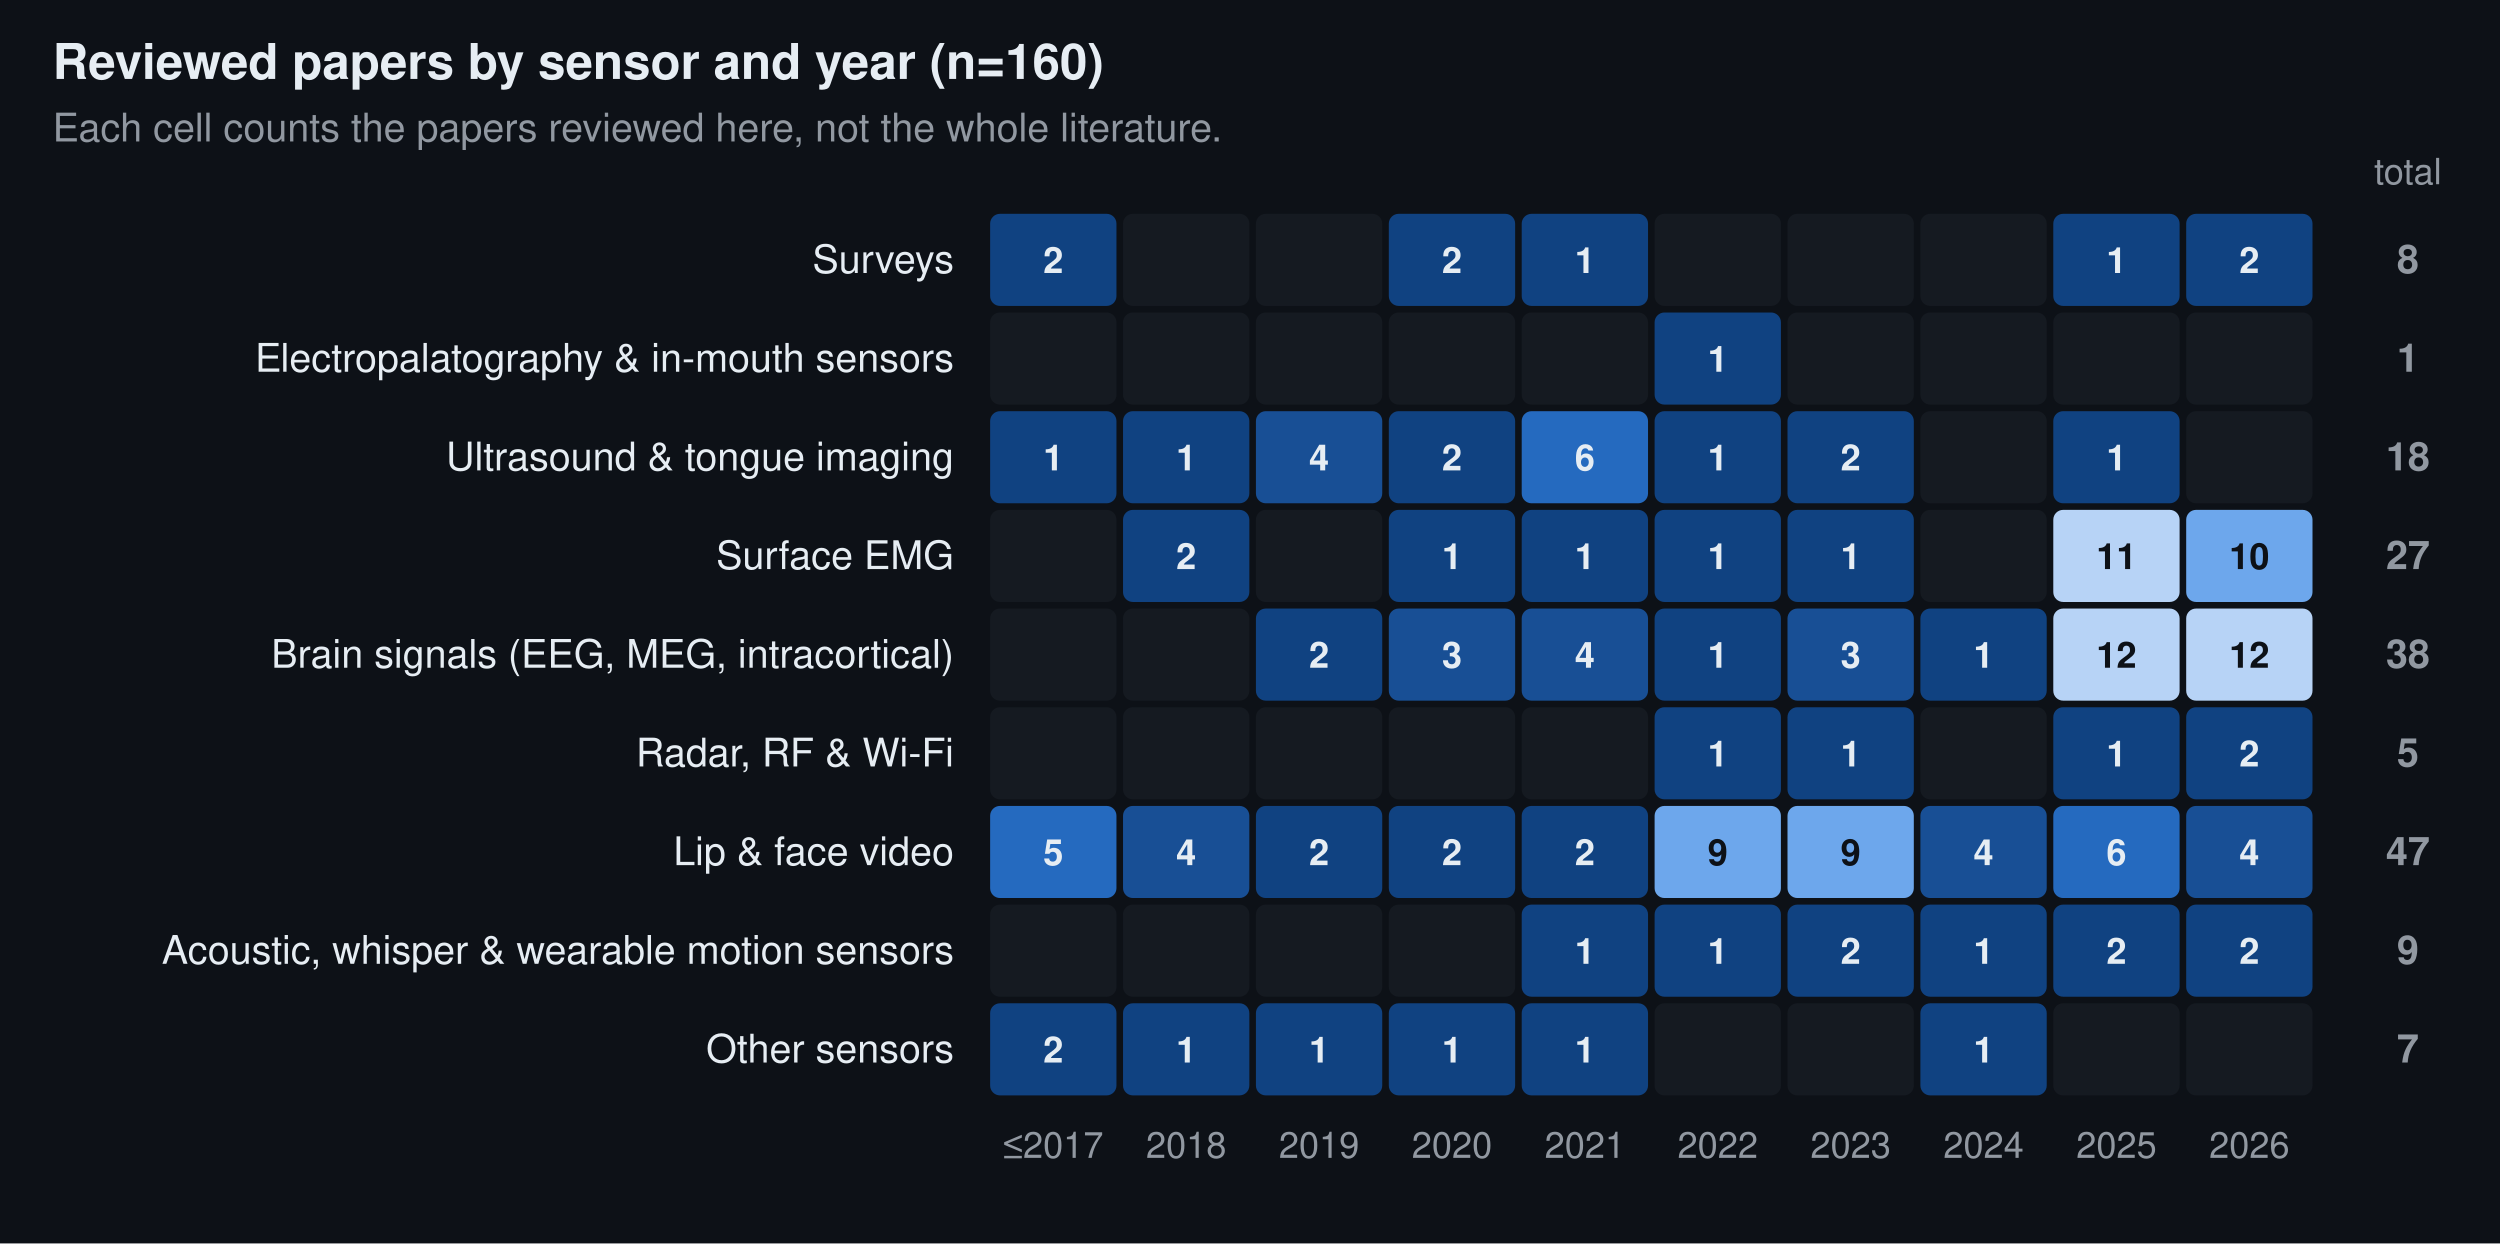
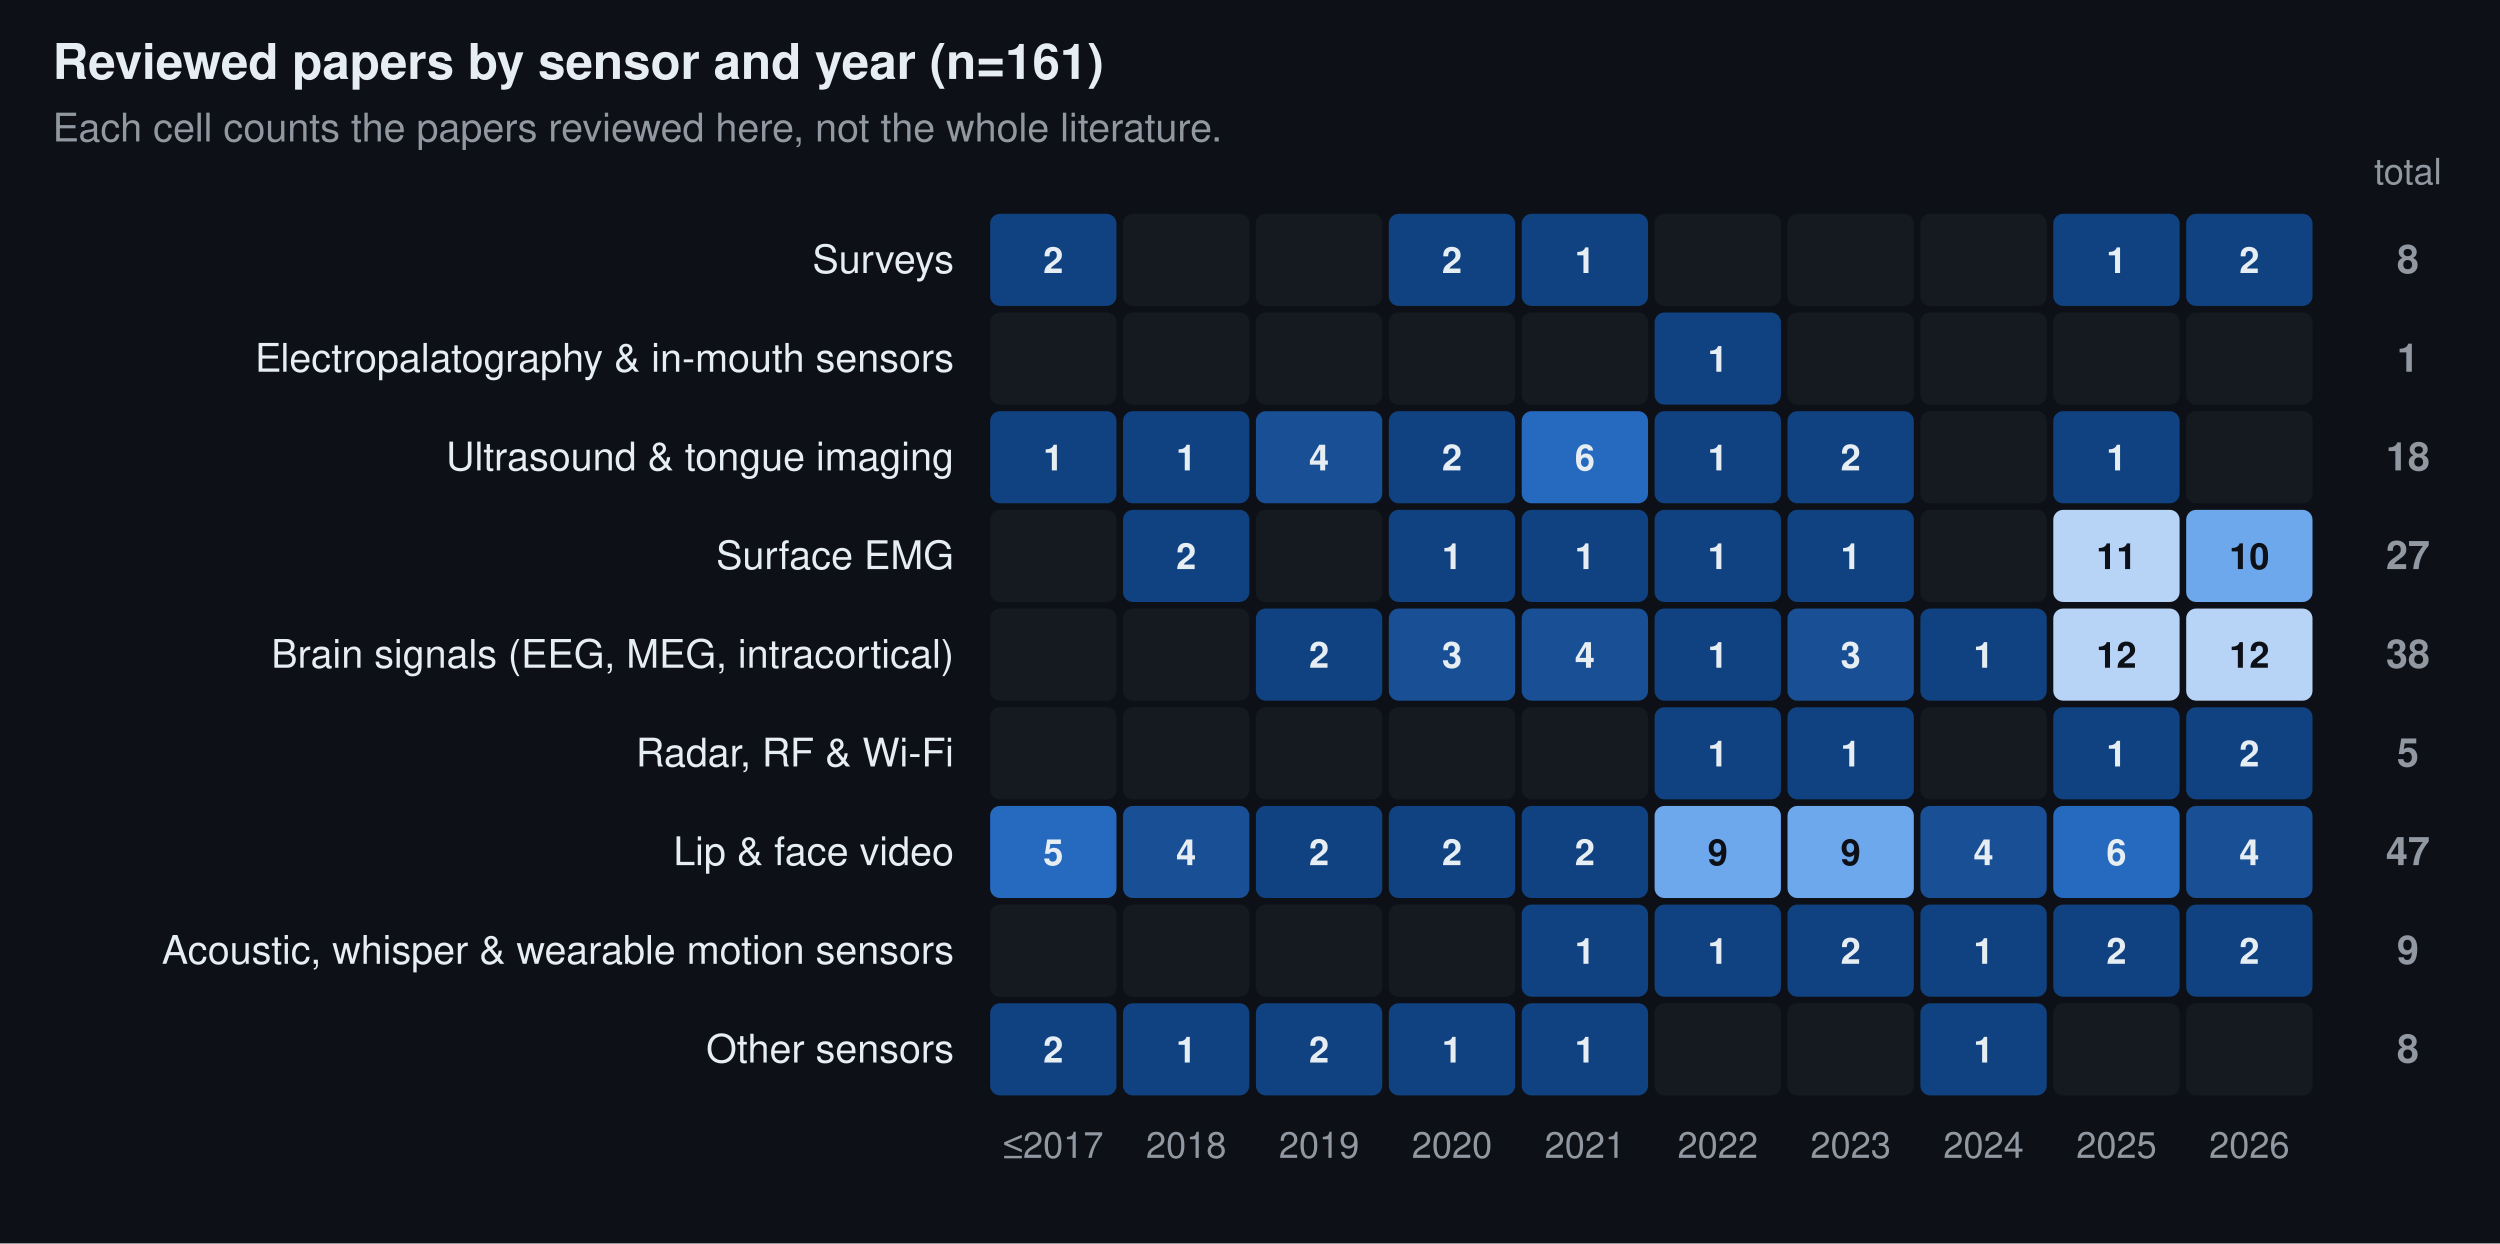
- <svg xmlns="http://www.w3.org/2000/svg" width="760" height="378" viewBox="0 0 760 378" font-family="-apple-system, BlinkMacSystemFont, 'Segoe UI', Helvetica, Arial, sans-serif" role="img" aria-label="Reviewed papers by sensor and year (n=160)">
+ <svg xmlns="http://www.w3.org/2000/svg" width="760" height="378" viewBox="0 0 760 378" font-family="-apple-system, BlinkMacSystemFont, 'Segoe UI', Helvetica, Arial, sans-serif" role="img" aria-label="Reviewed papers by sensor and year (n=161)">
  <rect width="760" height="378" fill="#0d1117" />
-   <text x="16.0" y="24.0" font-size="15" fill="#e6edf3" text-anchor="start" font-weight="600">Reviewed papers by sensor and year (n=160)</text>
+   <text x="16.0" y="24.0" font-size="15" fill="#e6edf3" text-anchor="start" font-weight="600">Reviewed papers by sensor and year (n=161)</text>
  <text x="16.0" y="43.0" font-size="12" fill="#9198a1" text-anchor="start">Each cell counts the papers reviewed here, not the whole literature.</text>
  <text x="320.2" y="352.0" font-size="11" fill="#9198a1" text-anchor="middle">≤2017</text>
  <text x="360.6" y="352.0" font-size="11" fill="#9198a1" text-anchor="middle">2018</text>
  <text x="401.0" y="352.0" font-size="11" fill="#9198a1" text-anchor="middle">2019</text>
  <text x="441.4" y="352.0" font-size="11" fill="#9198a1" text-anchor="middle">2020</text>
  <text x="481.8" y="352.0" font-size="11" fill="#9198a1" text-anchor="middle">2021</text>
  <text x="522.2" y="352.0" font-size="11" fill="#9198a1" text-anchor="middle">2022</text>
  <text x="562.6" y="352.0" font-size="11" fill="#9198a1" text-anchor="middle">2023</text>
  <text x="603.0" y="352.0" font-size="11" fill="#9198a1" text-anchor="middle">2024</text>
  <text x="643.4" y="352.0" font-size="11" fill="#9198a1" text-anchor="middle">2025</text>
  <text x="683.8" y="352.0" font-size="11" fill="#9198a1" text-anchor="middle">2026</text>
  <text x="732.0" y="56.0" font-size="11" fill="#9198a1" text-anchor="middle">total</text>
  <text x="290.0" y="83.0" font-size="12" fill="#e6edf3" text-anchor="end">Surveys</text>
  <rect x="301.0" y="65.0" width="38.4" height="28.0" rx="3" fill="#104281" />
  <text x="320.2" y="83.0" font-size="11" fill="#e6edf3" text-anchor="middle" font-weight="600">2</text>
  <rect x="341.4" y="65.0" width="38.4" height="28.0" rx="3" fill="#151a21" />
  <rect x="381.8" y="65.0" width="38.4" height="28.0" rx="3" fill="#151a21" />
  <rect x="422.2" y="65.0" width="38.4" height="28.0" rx="3" fill="#104281" />
  <text x="441.4" y="83.0" font-size="11" fill="#e6edf3" text-anchor="middle" font-weight="600">2</text>
  <rect x="462.6" y="65.0" width="38.4" height="28.0" rx="3" fill="#104281" />
  <text x="481.8" y="83.0" font-size="11" fill="#e6edf3" text-anchor="middle" font-weight="600">1</text>
  <rect x="503.0" y="65.0" width="38.4" height="28.0" rx="3" fill="#151a21" />
  <rect x="543.4" y="65.0" width="38.4" height="28.0" rx="3" fill="#151a21" />
  <rect x="583.8" y="65.0" width="38.4" height="28.0" rx="3" fill="#151a21" />
  <rect x="624.2" y="65.0" width="38.4" height="28.0" rx="3" fill="#104281" />
  <text x="643.4" y="83.0" font-size="11" fill="#e6edf3" text-anchor="middle" font-weight="600">1</text>
  <rect x="664.6" y="65.0" width="38.4" height="28.0" rx="3" fill="#104281" />
  <text x="683.8" y="83.0" font-size="11" fill="#e6edf3" text-anchor="middle" font-weight="600">2</text>
  <text x="732.0" y="83.0" font-size="12" fill="#9198a1" text-anchor="middle" font-weight="600">8</text>
  <text x="290.0" y="113.0" font-size="12" fill="#e6edf3" text-anchor="end">Electropalatography &amp; in-mouth sensors</text>
  <rect x="301.0" y="95.0" width="38.4" height="28.0" rx="3" fill="#151a21" />
  <rect x="341.4" y="95.0" width="38.4" height="28.0" rx="3" fill="#151a21" />
  <rect x="381.8" y="95.0" width="38.4" height="28.0" rx="3" fill="#151a21" />
  <rect x="422.2" y="95.0" width="38.4" height="28.0" rx="3" fill="#151a21" />
  <rect x="462.6" y="95.0" width="38.4" height="28.0" rx="3" fill="#151a21" />
  <rect x="503.0" y="95.0" width="38.4" height="28.0" rx="3" fill="#104281" />
  <text x="522.2" y="113.0" font-size="11" fill="#e6edf3" text-anchor="middle" font-weight="600">1</text>
  <rect x="543.4" y="95.0" width="38.4" height="28.0" rx="3" fill="#151a21" />
  <rect x="583.8" y="95.0" width="38.4" height="28.0" rx="3" fill="#151a21" />
  <rect x="624.2" y="95.0" width="38.4" height="28.0" rx="3" fill="#151a21" />
  <rect x="664.6" y="95.0" width="38.4" height="28.0" rx="3" fill="#151a21" />
  <text x="732.0" y="113.0" font-size="12" fill="#9198a1" text-anchor="middle" font-weight="600">1</text>
  <text x="290.0" y="143.0" font-size="12" fill="#e6edf3" text-anchor="end">Ultrasound &amp; tongue imaging</text>
  <rect x="301.0" y="125.0" width="38.4" height="28.0" rx="3" fill="#104281" />
  <text x="320.2" y="143.0" font-size="11" fill="#e6edf3" text-anchor="middle" font-weight="600">1</text>
  <rect x="341.4" y="125.0" width="38.4" height="28.0" rx="3" fill="#104281" />
  <text x="360.6" y="143.0" font-size="11" fill="#e6edf3" text-anchor="middle" font-weight="600">1</text>
  <rect x="381.8" y="125.0" width="38.4" height="28.0" rx="3" fill="#184f95" />
  <text x="401.0" y="143.0" font-size="11" fill="#e6edf3" text-anchor="middle" font-weight="600">4</text>
  <rect x="422.2" y="125.0" width="38.4" height="28.0" rx="3" fill="#104281" />
  <text x="441.4" y="143.0" font-size="11" fill="#e6edf3" text-anchor="middle" font-weight="600">2</text>
  <rect x="462.6" y="125.0" width="38.4" height="28.0" rx="3" fill="#256abf" />
  <text x="481.8" y="143.0" font-size="11" fill="#e6edf3" text-anchor="middle" font-weight="600">6</text>
  <rect x="503.0" y="125.0" width="38.4" height="28.0" rx="3" fill="#104281" />
  <text x="522.2" y="143.0" font-size="11" fill="#e6edf3" text-anchor="middle" font-weight="600">1</text>
  <rect x="543.4" y="125.0" width="38.4" height="28.0" rx="3" fill="#104281" />
  <text x="562.6" y="143.0" font-size="11" fill="#e6edf3" text-anchor="middle" font-weight="600">2</text>
  <rect x="583.8" y="125.0" width="38.4" height="28.0" rx="3" fill="#151a21" />
  <rect x="624.2" y="125.0" width="38.4" height="28.0" rx="3" fill="#104281" />
  <text x="643.4" y="143.0" font-size="11" fill="#e6edf3" text-anchor="middle" font-weight="600">1</text>
  <rect x="664.6" y="125.0" width="38.4" height="28.0" rx="3" fill="#151a21" />
  <text x="732.0" y="143.0" font-size="12" fill="#9198a1" text-anchor="middle" font-weight="600">18</text>
  <text x="290.0" y="173.0" font-size="12" fill="#e6edf3" text-anchor="end">Surface EMG</text>
  <rect x="301.0" y="155.0" width="38.4" height="28.0" rx="3" fill="#151a21" />
  <rect x="341.4" y="155.0" width="38.4" height="28.0" rx="3" fill="#104281" />
  <text x="360.6" y="173.0" font-size="11" fill="#e6edf3" text-anchor="middle" font-weight="600">2</text>
  <rect x="381.8" y="155.0" width="38.4" height="28.0" rx="3" fill="#151a21" />
  <rect x="422.2" y="155.0" width="38.4" height="28.0" rx="3" fill="#104281" />
  <text x="441.4" y="173.0" font-size="11" fill="#e6edf3" text-anchor="middle" font-weight="600">1</text>
  <rect x="462.6" y="155.0" width="38.4" height="28.0" rx="3" fill="#104281" />
  <text x="481.8" y="173.0" font-size="11" fill="#e6edf3" text-anchor="middle" font-weight="600">1</text>
  <rect x="503.0" y="155.0" width="38.4" height="28.0" rx="3" fill="#104281" />
  <text x="522.2" y="173.0" font-size="11" fill="#e6edf3" text-anchor="middle" font-weight="600">1</text>
  <rect x="543.4" y="155.0" width="38.4" height="28.0" rx="3" fill="#104281" />
  <text x="562.6" y="173.0" font-size="11" fill="#e6edf3" text-anchor="middle" font-weight="600">1</text>
  <rect x="583.8" y="155.0" width="38.4" height="28.0" rx="3" fill="#151a21" />
  <rect x="624.2" y="155.0" width="38.4" height="28.0" rx="3" fill="#b7d3f6" />
  <text x="643.4" y="173.0" font-size="11" fill="#0d1117" text-anchor="middle" font-weight="600">11</text>
  <rect x="664.6" y="155.0" width="38.4" height="28.0" rx="3" fill="#6da7ec" />
  <text x="683.8" y="173.0" font-size="11" fill="#0d1117" text-anchor="middle" font-weight="600">10</text>
  <text x="732.0" y="173.0" font-size="12" fill="#9198a1" text-anchor="middle" font-weight="600">27</text>
  <text x="290.0" y="203.0" font-size="12" fill="#e6edf3" text-anchor="end">Brain signals (EEG, MEG, intracortical)</text>
  <rect x="301.0" y="185.0" width="38.4" height="28.0" rx="3" fill="#151a21" />
  <rect x="341.4" y="185.0" width="38.4" height="28.0" rx="3" fill="#151a21" />
  <rect x="381.8" y="185.0" width="38.4" height="28.0" rx="3" fill="#104281" />
  <text x="401.0" y="203.0" font-size="11" fill="#e6edf3" text-anchor="middle" font-weight="600">2</text>
  <rect x="422.2" y="185.0" width="38.4" height="28.0" rx="3" fill="#184f95" />
  <text x="441.4" y="203.0" font-size="11" fill="#e6edf3" text-anchor="middle" font-weight="600">3</text>
  <rect x="462.6" y="185.0" width="38.4" height="28.0" rx="3" fill="#184f95" />
  <text x="481.8" y="203.0" font-size="11" fill="#e6edf3" text-anchor="middle" font-weight="600">4</text>
  <rect x="503.0" y="185.0" width="38.4" height="28.0" rx="3" fill="#104281" />
  <text x="522.2" y="203.0" font-size="11" fill="#e6edf3" text-anchor="middle" font-weight="600">1</text>
  <rect x="543.4" y="185.0" width="38.4" height="28.0" rx="3" fill="#184f95" />
  <text x="562.6" y="203.0" font-size="11" fill="#e6edf3" text-anchor="middle" font-weight="600">3</text>
  <rect x="583.8" y="185.0" width="38.4" height="28.0" rx="3" fill="#104281" />
  <text x="603.0" y="203.0" font-size="11" fill="#e6edf3" text-anchor="middle" font-weight="600">1</text>
  <rect x="624.2" y="185.0" width="38.4" height="28.0" rx="3" fill="#b7d3f6" />
  <text x="643.4" y="203.0" font-size="11" fill="#0d1117" text-anchor="middle" font-weight="600">12</text>
  <rect x="664.6" y="185.0" width="38.4" height="28.0" rx="3" fill="#b7d3f6" />
  <text x="683.8" y="203.0" font-size="11" fill="#0d1117" text-anchor="middle" font-weight="600">12</text>
  <text x="732.0" y="203.0" font-size="12" fill="#9198a1" text-anchor="middle" font-weight="600">38</text>
  <text x="290.0" y="233.0" font-size="12" fill="#e6edf3" text-anchor="end">Radar, RF &amp; Wi-Fi</text>
  <rect x="301.0" y="215.0" width="38.4" height="28.0" rx="3" fill="#151a21" />
  <rect x="341.4" y="215.0" width="38.4" height="28.0" rx="3" fill="#151a21" />
  <rect x="381.8" y="215.0" width="38.4" height="28.0" rx="3" fill="#151a21" />
  <rect x="422.2" y="215.0" width="38.4" height="28.0" rx="3" fill="#151a21" />
  <rect x="462.6" y="215.0" width="38.4" height="28.0" rx="3" fill="#151a21" />
  <rect x="503.0" y="215.0" width="38.4" height="28.0" rx="3" fill="#104281" />
  <text x="522.2" y="233.0" font-size="11" fill="#e6edf3" text-anchor="middle" font-weight="600">1</text>
  <rect x="543.4" y="215.0" width="38.4" height="28.0" rx="3" fill="#104281" />
  <text x="562.6" y="233.0" font-size="11" fill="#e6edf3" text-anchor="middle" font-weight="600">1</text>
  <rect x="583.8" y="215.0" width="38.4" height="28.0" rx="3" fill="#151a21" />
  <rect x="624.2" y="215.0" width="38.4" height="28.0" rx="3" fill="#104281" />
  <text x="643.4" y="233.0" font-size="11" fill="#e6edf3" text-anchor="middle" font-weight="600">1</text>
  <rect x="664.6" y="215.0" width="38.4" height="28.0" rx="3" fill="#104281" />
  <text x="683.8" y="233.0" font-size="11" fill="#e6edf3" text-anchor="middle" font-weight="600">2</text>
  <text x="732.0" y="233.0" font-size="12" fill="#9198a1" text-anchor="middle" font-weight="600">5</text>
  <text x="290.0" y="263.0" font-size="12" fill="#e6edf3" text-anchor="end">Lip &amp; face video</text>
  <rect x="301.0" y="245.0" width="38.4" height="28.0" rx="3" fill="#256abf" />
  <text x="320.2" y="263.0" font-size="11" fill="#e6edf3" text-anchor="middle" font-weight="600">5</text>
  <rect x="341.4" y="245.0" width="38.4" height="28.0" rx="3" fill="#184f95" />
  <text x="360.6" y="263.0" font-size="11" fill="#e6edf3" text-anchor="middle" font-weight="600">4</text>
  <rect x="381.8" y="245.0" width="38.4" height="28.0" rx="3" fill="#104281" />
  <text x="401.0" y="263.0" font-size="11" fill="#e6edf3" text-anchor="middle" font-weight="600">2</text>
  <rect x="422.2" y="245.0" width="38.4" height="28.0" rx="3" fill="#104281" />
  <text x="441.4" y="263.0" font-size="11" fill="#e6edf3" text-anchor="middle" font-weight="600">2</text>
  <rect x="462.6" y="245.0" width="38.4" height="28.0" rx="3" fill="#104281" />
  <text x="481.8" y="263.0" font-size="11" fill="#e6edf3" text-anchor="middle" font-weight="600">2</text>
  <rect x="503.0" y="245.0" width="38.4" height="28.0" rx="3" fill="#6da7ec" />
  <text x="522.2" y="263.0" font-size="11" fill="#0d1117" text-anchor="middle" font-weight="600">9</text>
  <rect x="543.4" y="245.0" width="38.4" height="28.0" rx="3" fill="#6da7ec" />
  <text x="562.6" y="263.0" font-size="11" fill="#0d1117" text-anchor="middle" font-weight="600">9</text>
  <rect x="583.8" y="245.0" width="38.4" height="28.0" rx="3" fill="#184f95" />
  <text x="603.0" y="263.0" font-size="11" fill="#e6edf3" text-anchor="middle" font-weight="600">4</text>
  <rect x="624.2" y="245.0" width="38.4" height="28.0" rx="3" fill="#256abf" />
  <text x="643.4" y="263.0" font-size="11" fill="#e6edf3" text-anchor="middle" font-weight="600">6</text>
  <rect x="664.6" y="245.0" width="38.4" height="28.0" rx="3" fill="#184f95" />
  <text x="683.8" y="263.0" font-size="11" fill="#e6edf3" text-anchor="middle" font-weight="600">4</text>
  <text x="732.0" y="263.0" font-size="12" fill="#9198a1" text-anchor="middle" font-weight="600">47</text>
  <text x="290.0" y="293.0" font-size="12" fill="#e6edf3" text-anchor="end">Acoustic, whisper &amp; wearable motion sensors</text>
  <rect x="301.0" y="275.0" width="38.4" height="28.0" rx="3" fill="#151a21" />
  <rect x="341.4" y="275.0" width="38.4" height="28.0" rx="3" fill="#151a21" />
  <rect x="381.8" y="275.0" width="38.4" height="28.0" rx="3" fill="#151a21" />
  <rect x="422.2" y="275.0" width="38.4" height="28.0" rx="3" fill="#151a21" />
  <rect x="462.6" y="275.0" width="38.4" height="28.0" rx="3" fill="#104281" />
  <text x="481.8" y="293.0" font-size="11" fill="#e6edf3" text-anchor="middle" font-weight="600">1</text>
  <rect x="503.0" y="275.0" width="38.4" height="28.0" rx="3" fill="#104281" />
  <text x="522.2" y="293.0" font-size="11" fill="#e6edf3" text-anchor="middle" font-weight="600">1</text>
  <rect x="543.4" y="275.0" width="38.4" height="28.0" rx="3" fill="#104281" />
  <text x="562.6" y="293.0" font-size="11" fill="#e6edf3" text-anchor="middle" font-weight="600">2</text>
  <rect x="583.8" y="275.0" width="38.4" height="28.0" rx="3" fill="#104281" />
  <text x="603.0" y="293.0" font-size="11" fill="#e6edf3" text-anchor="middle" font-weight="600">1</text>
  <rect x="624.2" y="275.0" width="38.4" height="28.0" rx="3" fill="#104281" />
  <text x="643.4" y="293.0" font-size="11" fill="#e6edf3" text-anchor="middle" font-weight="600">2</text>
  <rect x="664.6" y="275.0" width="38.4" height="28.0" rx="3" fill="#104281" />
  <text x="683.8" y="293.0" font-size="11" fill="#e6edf3" text-anchor="middle" font-weight="600">2</text>
  <text x="732.0" y="293.0" font-size="12" fill="#9198a1" text-anchor="middle" font-weight="600">9</text>
  <text x="290.0" y="323.0" font-size="12" fill="#e6edf3" text-anchor="end">Other sensors</text>
  <rect x="301.0" y="305.0" width="38.4" height="28.0" rx="3" fill="#104281" />
  <text x="320.2" y="323.0" font-size="11" fill="#e6edf3" text-anchor="middle" font-weight="600">2</text>
  <rect x="341.4" y="305.0" width="38.4" height="28.0" rx="3" fill="#104281" />
  <text x="360.6" y="323.0" font-size="11" fill="#e6edf3" text-anchor="middle" font-weight="600">1</text>
  <rect x="381.8" y="305.0" width="38.4" height="28.0" rx="3" fill="#104281" />
-   <text x="401.0" y="323.0" font-size="11" fill="#e6edf3" text-anchor="middle" font-weight="600">1</text>
+   <text x="401.0" y="323.0" font-size="11" fill="#e6edf3" text-anchor="middle" font-weight="600">2</text>
  <rect x="422.2" y="305.0" width="38.4" height="28.0" rx="3" fill="#104281" />
  <text x="441.4" y="323.0" font-size="11" fill="#e6edf3" text-anchor="middle" font-weight="600">1</text>
  <rect x="462.6" y="305.0" width="38.4" height="28.0" rx="3" fill="#104281" />
  <text x="481.8" y="323.0" font-size="11" fill="#e6edf3" text-anchor="middle" font-weight="600">1</text>
  <rect x="503.0" y="305.0" width="38.4" height="28.0" rx="3" fill="#151a21" />
  <rect x="543.4" y="305.0" width="38.4" height="28.0" rx="3" fill="#151a21" />
  <rect x="583.8" y="305.0" width="38.4" height="28.0" rx="3" fill="#104281" />
  <text x="603.0" y="323.0" font-size="11" fill="#e6edf3" text-anchor="middle" font-weight="600">1</text>
  <rect x="624.2" y="305.0" width="38.4" height="28.0" rx="3" fill="#151a21" />
  <rect x="664.6" y="305.0" width="38.4" height="28.0" rx="3" fill="#151a21" />
-   <text x="732.0" y="323.0" font-size="12" fill="#9198a1" text-anchor="middle" font-weight="600">7</text>
+   <text x="732.0" y="323.0" font-size="12" fill="#9198a1" text-anchor="middle" font-weight="600">8</text>
</svg>
